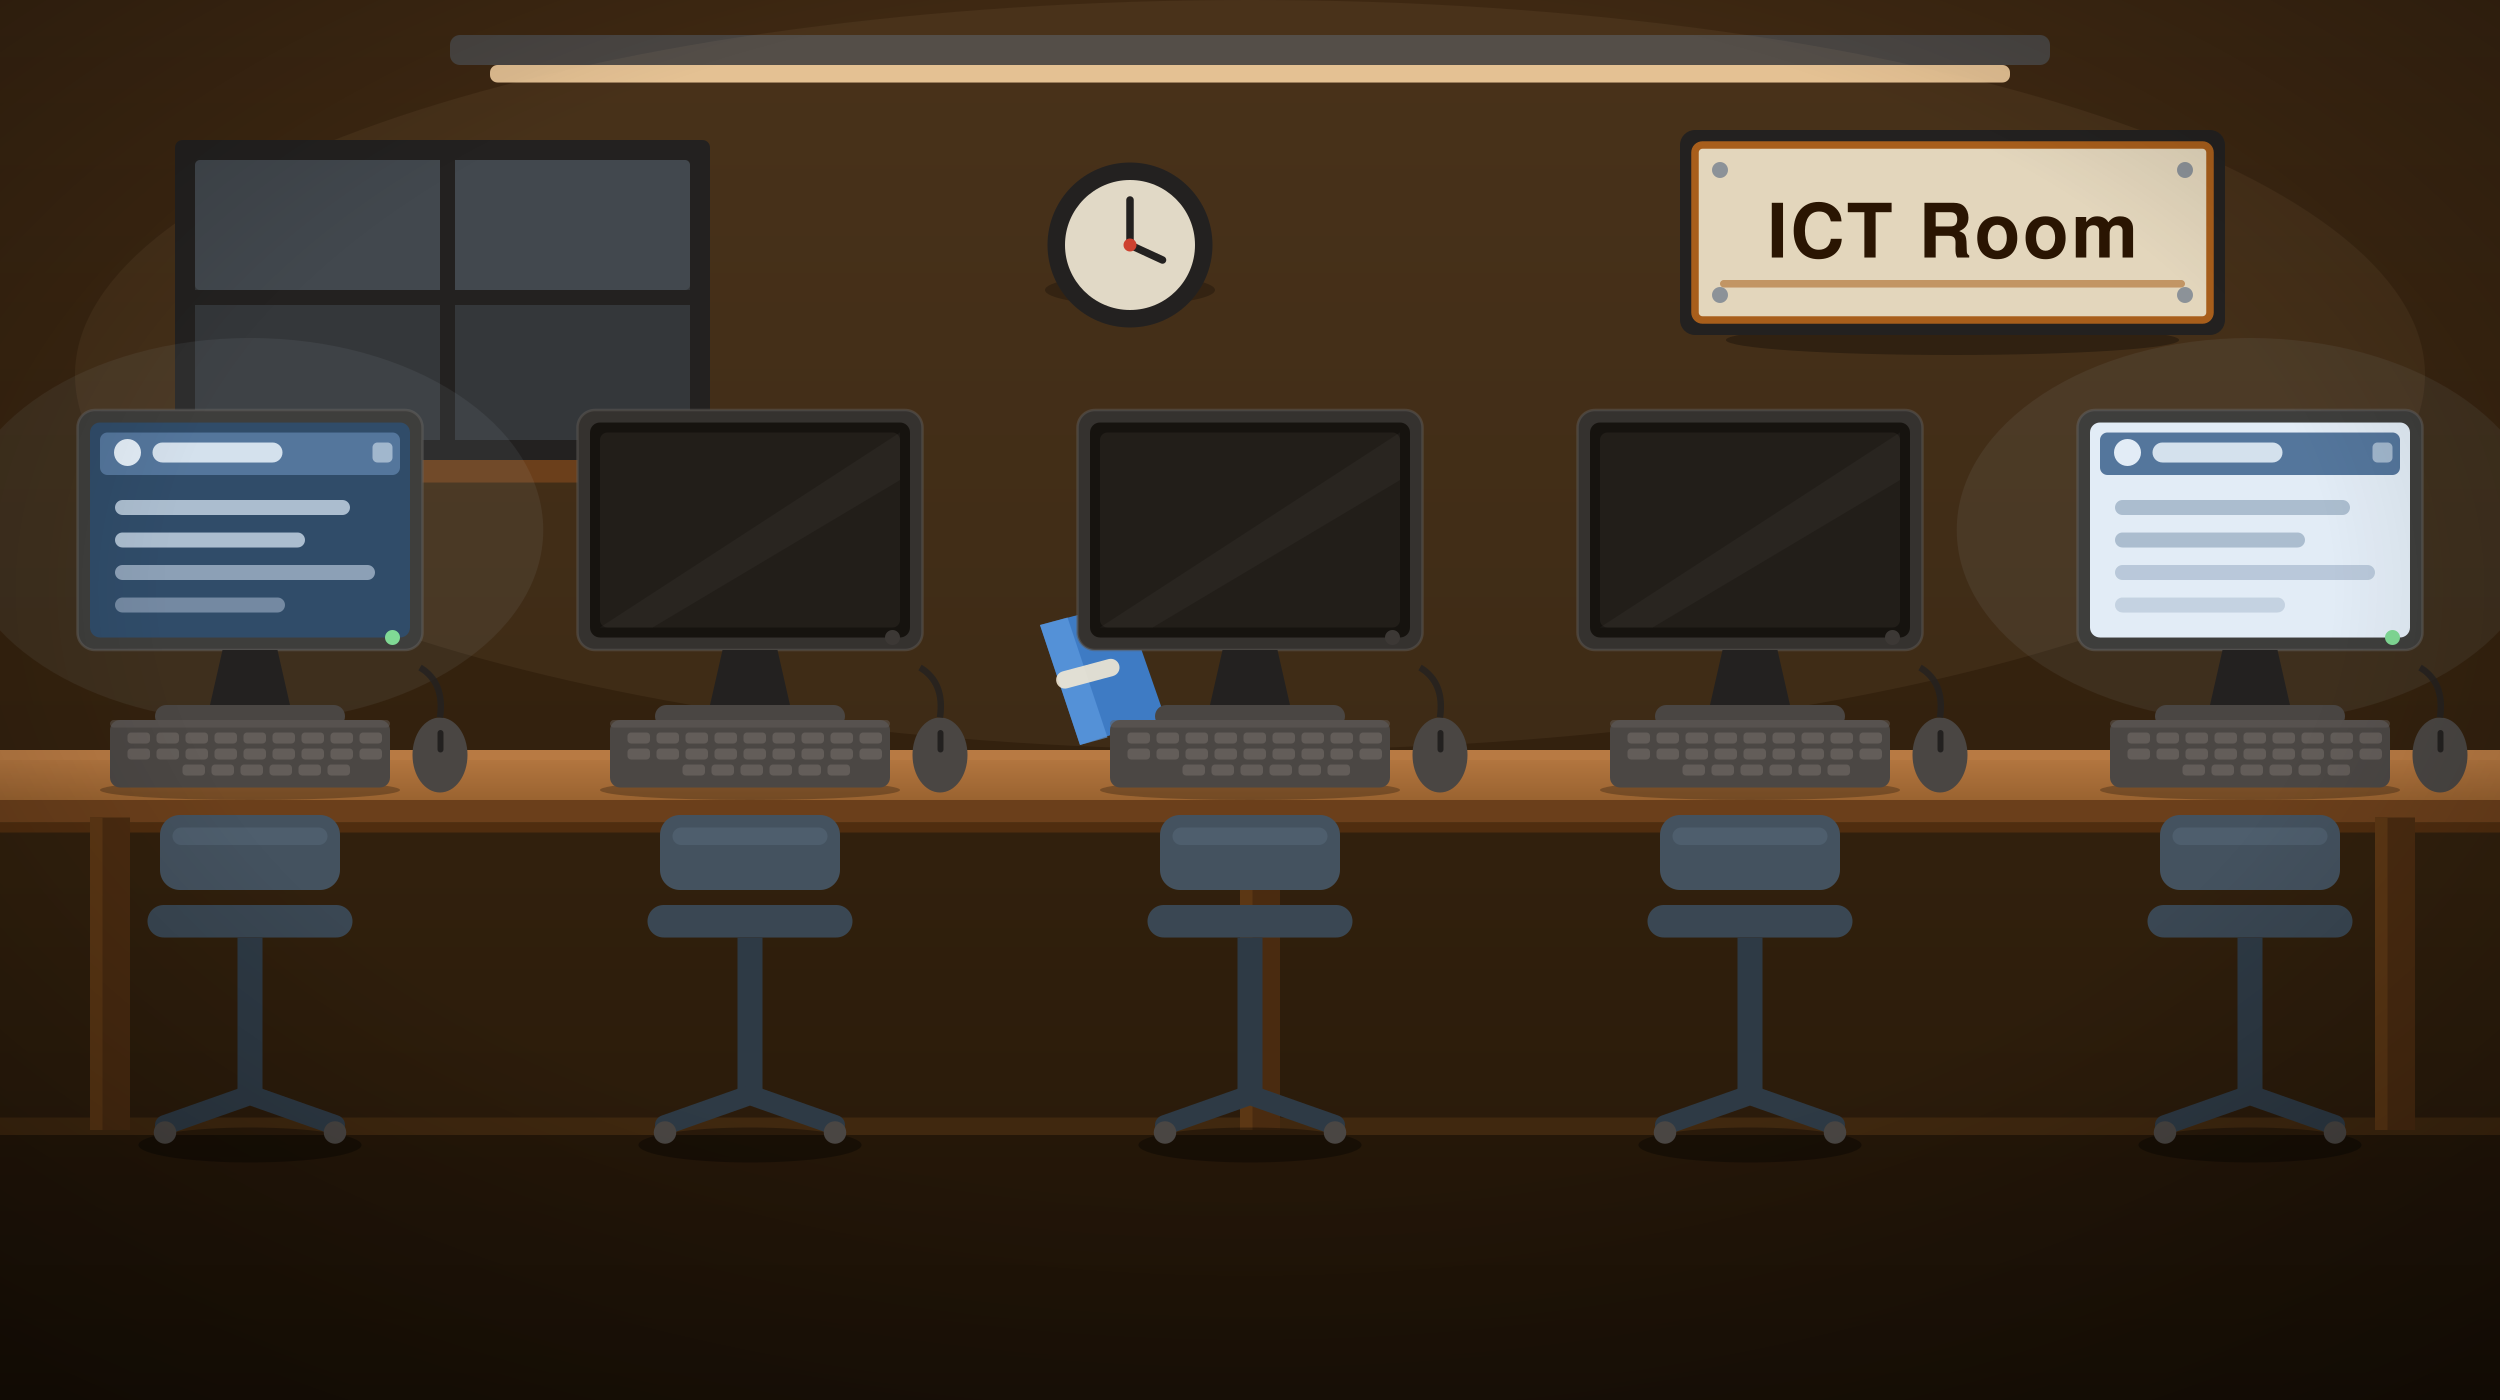
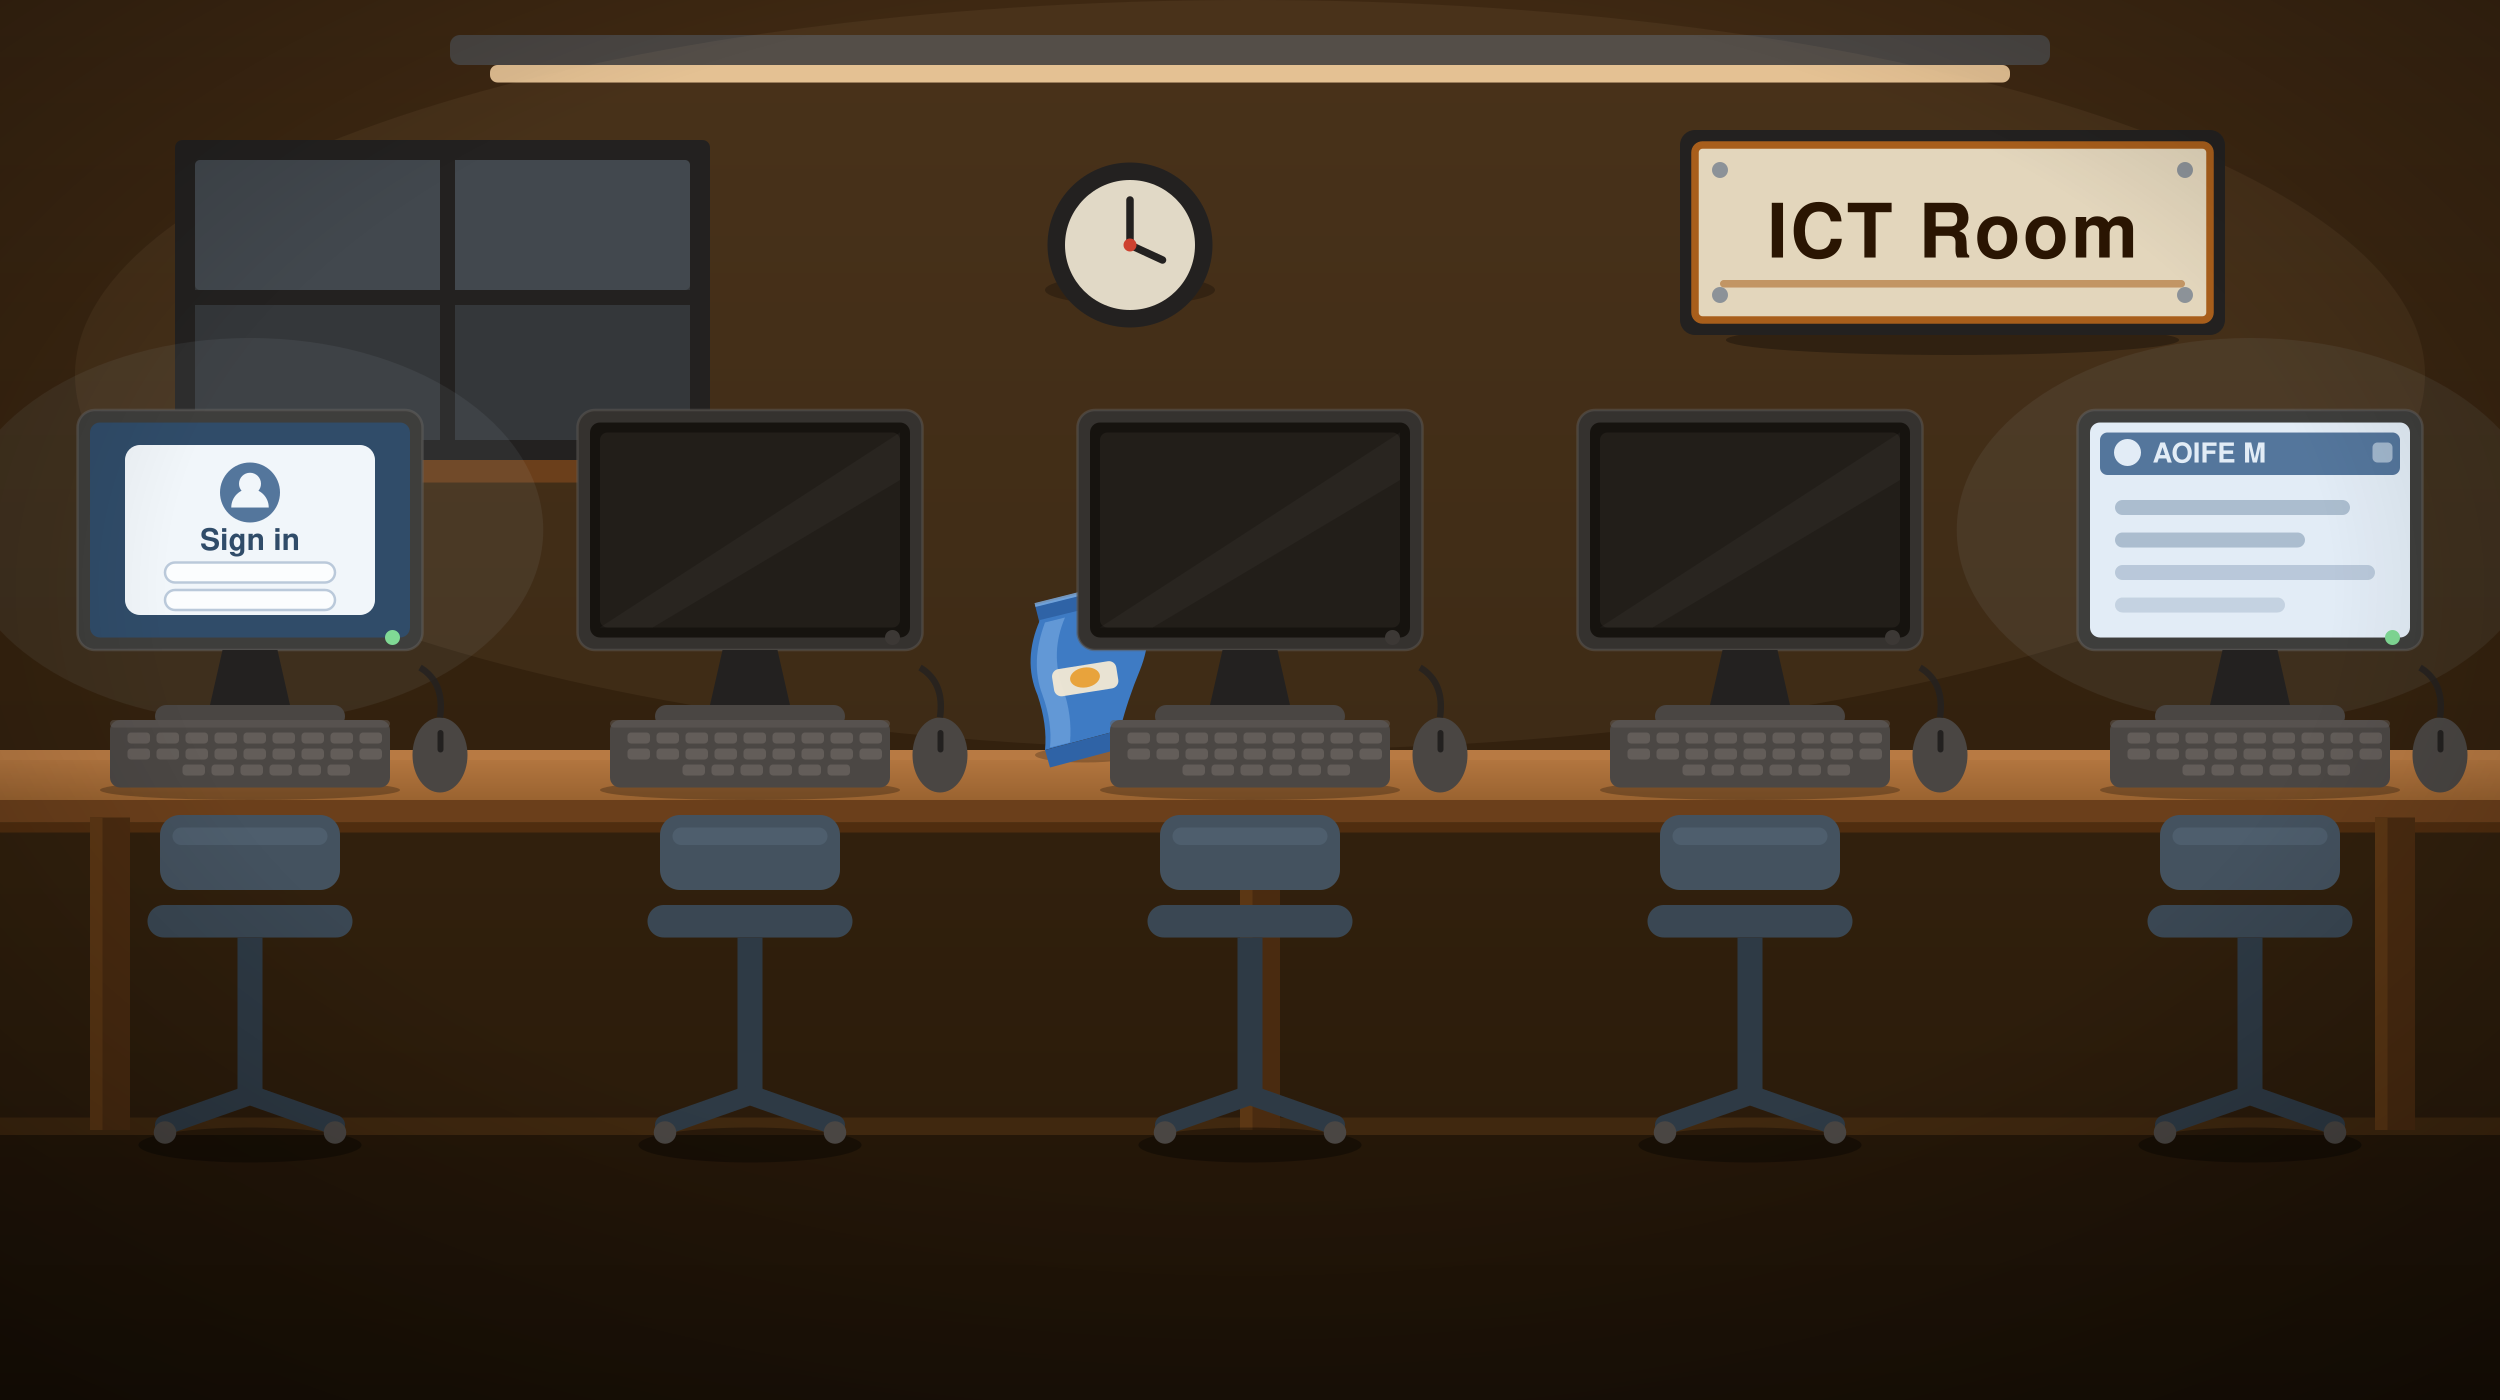
<svg xmlns="http://www.w3.org/2000/svg" viewBox="0 0 1000 560" role="img" aria-label="A school ICT room bench with five computer stations. One station is lit and showing its sign-in box, with nobody’s work on it. One has a crisp packet tucked in behind the monitor. One has a screen still signed in with somebody’s work open. The other two are tidy, with their screens off.">
  <defs>
    <linearGradient id="wallgrad" x1="0" y1="0" x2="0" y2="1">
      <stop offset="0" stop-color="#3E2812" />
      <stop offset="0.62" stop-color="#31200D" />
      <stop offset="1" stop-color="#241608" />
    </linearGradient>
    <linearGradient id="benchgrad" x1="0" y1="0" x2="0" y2="1">
      <stop offset="0" stop-color="#B87A43" />
      <stop offset="1" stop-color="#9A6330" />
    </linearGradient>
    <linearGradient id="floorgrad" x1="0" y1="0" x2="0" y2="1">
      <stop offset="0" stop-color="#251708" />
      <stop offset="1" stop-color="#1C1207" />
    </linearGradient>
    <radialGradient id="vig" cx="0.5" cy="0.42" r="0.78">
      <stop offset="0.55" stop-color="#000" stop-opacity="0" />
      <stop offset="1" stop-color="#000" stop-opacity="0.42" />
    </radialGradient>
  </defs>
  <rect width="1000" height="560" fill="url(#wallgrad)" />
  <rect y="452" width="1000" height="108" fill="url(#floorgrad)" />
  <rect y="447" width="1000" height="7" fill="#40280F" />
  <rect x="180" y="14" width="640" height="12" rx="4" fill="#4A4643" />
  <rect x="196" y="26" width="608" height="7" rx="3" fill="#FFD9A8" opacity="0.85" />
  <ellipse cx="500" cy="150" rx="470" ry="150" fill="#FFD9A8" opacity="0.055" />
  <rect x="70" y="56" width="214" height="128" rx="3" fill="#232120" />
  <rect x="78" y="64" width="198" height="112" rx="2" fill="#5A6B78" opacity="0.30" />
  <rect x="78" y="64" width="198" height="52" rx="2" fill="#8FA6B6" opacity="0.16" />
  <rect x="176" y="64" width="6" height="112" fill="#232120" />
  <rect x="78" y="116" width="198" height="6" fill="#232120" />
  <rect x="62" y="184" width="230" height="9" rx="3" fill="#6B3F1B" />
  <ellipse cx="781" cy="136" rx="90.64" ry="6" fill="#000" opacity="0.3" />
  <rect x="672" y="52" width="218" height="82" rx="6" fill="#232120" />
  <rect x="678" y="58" width="206" height="70" rx="3" fill="#E3D6BC" />
  <rect x="678" y="58" width="206" height="70" rx="3" fill="none" stroke="#A85E1B" stroke-width="3" />
  <rect x="688" y="112" width="186" height="3" rx="1.5" fill="#A85E1B" opacity="0.55" />
  <text x="781" y="103" text-anchor="middle" font-family="Helvetica, Arial, sans-serif" font-size="30" font-weight="700" letter-spacing="1" fill="#2A1502">ICT Room</text>
  <circle cx="688" cy="68" r="3.2" fill="#8C9298" />
  <circle cx="874" cy="68" r="3.2" fill="#8C9298" />
  <circle cx="688" cy="118" r="3.2" fill="#8C9298" />
  <circle cx="874" cy="118" r="3.2" fill="#8C9298" />
  <ellipse cx="452" cy="116" rx="34" ry="6" fill="#000" opacity="0.25" />
  <circle cx="452" cy="98" r="33" fill="#232120" />
  <circle cx="452" cy="98" r="26" fill="#F1E8D4" opacity="0.92" />
  <path d="M452 98 L452 80 M452 98 L465 104" stroke="#232120" stroke-width="3" stroke-linecap="round" />
  <circle cx="452" cy="98" r="2.6" fill="#CE4230" />
  <rect y="300" width="1000" height="20" fill="url(#benchgrad)" />
  <rect y="300" width="1000" height="4" fill="#B87A43" opacity="0.85" />
  <rect y="320" width="1000" height="9" fill="#6B3F1B" />
  <rect y="329" width="1000" height="4" fill="#57310F" opacity="0.8" />
  <rect x="36" y="327" width="16" height="125" fill="#4A2B10" />
  <rect x="36" y="327" width="5" height="125" fill="#5C3714" />
  <rect x="496" y="327" width="16" height="125" fill="#4A2B10" />
  <rect x="496" y="327" width="5" height="125" fill="#5C3714" />
  <rect x="950" y="327" width="16" height="125" fill="#4A2B10" />
  <rect x="950" y="327" width="5" height="125" fill="#5C3714" />
  <g class="stn stn-0">
    <g>
      <ellipse cx="100" cy="458" rx="44.64" ry="7" fill="#000" opacity="0.35" />
      <rect x="64" y="326" width="72" height="30" rx="8" fill="#44525F" />
      <rect x="69" y="331" width="62" height="7" rx="3.5" fill="#566878" opacity="0.55" />
      <rect x="59" y="362" width="82" height="13" rx="6.5" fill="#3A4753" />
      <rect x="95" y="375" width="10" height="63" fill="#2E3A45" />
      <path d="M66 450 L100 438 L134 450" stroke="#2E3A45" stroke-width="8" fill="none" stroke-linecap="round" />
      <circle cx="66" cy="453" r="4.5" fill="#4A4643" />
      <circle cx="134" cy="453" r="4.5" fill="#4A4643" />
    </g>
-     <ellipse cx="100" cy="302" rx="52" ry="5" fill="#000" opacity="0.32" />
-     <rect x="31" y="164" width="138" height="96" rx="7" fill="#35322F" />
-     <rect x="31" y="164" width="138" height="96" rx="7" fill="none" stroke="#5E5955" stroke-width="1" opacity="0.5" />
-     <rect x="36" y="169" width="128" height="86" rx="4" fill="#25415F" />
-     <rect x="40" y="173" width="120" height="17" rx="3" fill="#4C6E96" />
-     <circle cx="51" cy="181" r="5.4" fill="#E4EDF6" />
-     <rect x="61" y="177" width="52" height="8" rx="4" fill="#E4EDF6" opacity="0.9" />
-     <rect x="149" y="177" width="8" height="8" rx="2" fill="#E4EDF6" opacity="0.55" />
-     <rect x="46" y="200" width="94" height="6" rx="3" fill="#A9BACD" />
-     <rect x="46" y="213" width="76" height="6" rx="3" fill="#A9BACD" />
-     <rect x="46" y="226" width="104" height="6" rx="3" fill="#A9BACD" opacity="0.75" />
-     <rect x="46" y="239" width="68" height="6" rx="3" fill="#A9BACD" opacity="0.55" />
-     <circle cx="157" cy="255" r="3" fill="#7BD88F" />
-     <ellipse cx="100" cy="212" rx="117.3" ry="76.8" fill="#C9DAEA" opacity="0.07" />
-     <path d="M89 260 h22 l5 22 h-32 z" fill="#232120" />
-     <rect x="62" y="282" width="76" height="9" rx="4.5" fill="#4A4643" />
+     <g class="prop prop-screen-signin">
+       <ellipse cx="100" cy="302" rx="52" ry="5" fill="#000" opacity="0.32" />
+       <rect x="31" y="164" width="138" height="96" rx="7" fill="#35322F" />
+       <rect x="31" y="164" width="138" height="96" rx="7" fill="none" stroke="#5E5955" stroke-width="1" opacity="0.5" />
+       <rect x="36" y="169" width="128" height="86" rx="4" fill="#25415F" />
+       <rect x="50" y="178" width="100" height="68" rx="6" fill="#F4F7FB" />
+       <circle cx="100" cy="197" r="12" fill="#4C6E96" />
+       <circle cx="100" cy="193.5" r="4.4" fill="#F4F7FB" />
+       <path d="M92.5 203 a7.5 7.5 0 0 1 15 0" fill="#F4F7FB" />
+       <text x="100" y="220" text-anchor="middle" font-family="Helvetica, Arial, sans-serif" font-size="12" font-weight="700" fill="#25415F">Sign in</text>
+       <rect x="66" y="225" width="68" height="8" rx="4" fill="#FFFFFF" stroke="#B9C7D8" stroke-width="1" />
+       <rect x="66" y="236" width="68" height="8" rx="4" fill="#FFFFFF" stroke="#B9C7D8" stroke-width="1" />
+       <circle cx="157" cy="255" r="3" fill="#7BD88F" />
+       <ellipse cx="100" cy="212" rx="117.3" ry="76.8" fill="#C9DAEA" opacity="0.07" />
+       <path d="M89 260 h22 l5 22 h-32 z" fill="#232120" />
+       <rect x="62" y="282" width="76" height="9" rx="4.5" fill="#4A4643" />
+     </g>
    <ellipse cx="100" cy="316" rx="60" ry="4" fill="#000" opacity="0.25" />
    <rect x="44" y="288" width="112" height="27" rx="4" fill="#4B4744" />
    <rect x="44" y="288" width="112" height="3" rx="1.5" fill="#635D59" opacity="0.5" />
    <rect x="51" y="293" width="9" height="4.4" rx="1.4" fill="#635D59" />
    <rect x="62.6" y="293" width="9" height="4.4" rx="1.4" fill="#635D59" />
    <rect x="74.2" y="293" width="9" height="4.4" rx="1.4" fill="#635D59" />
    <rect x="85.8" y="293" width="9" height="4.4" rx="1.4" fill="#635D59" />
    <rect x="97.4" y="293" width="9" height="4.4" rx="1.4" fill="#635D59" />
    <rect x="109" y="293" width="9" height="4.4" rx="1.4" fill="#635D59" />
    <rect x="120.6" y="293" width="9" height="4.4" rx="1.4" fill="#635D59" />
    <rect x="132.2" y="293" width="9" height="4.4" rx="1.4" fill="#635D59" />
    <rect x="143.8" y="293" width="9" height="4.4" rx="1.4" fill="#635D59" />
    <rect x="51" y="299.4" width="9" height="4.4" rx="1.4" fill="#635D59" />
    <rect x="62.6" y="299.4" width="9" height="4.4" rx="1.4" fill="#635D59" />
    <rect x="74.2" y="299.4" width="9" height="4.4" rx="1.4" fill="#635D59" />
    <rect x="85.8" y="299.4" width="9" height="4.4" rx="1.4" fill="#635D59" />
    <rect x="97.4" y="299.4" width="9" height="4.4" rx="1.4" fill="#635D59" />
    <rect x="109" y="299.4" width="9" height="4.4" rx="1.4" fill="#635D59" />
    <rect x="120.6" y="299.4" width="9" height="4.4" rx="1.4" fill="#635D59" />
    <rect x="132.2" y="299.4" width="9" height="4.4" rx="1.4" fill="#635D59" />
    <rect x="143.8" y="299.4" width="9" height="4.4" rx="1.4" fill="#635D59" />
    <rect x="73" y="305.8" width="9" height="4.4" rx="1.4" fill="#635D59" />
    <rect x="84.6" y="305.8" width="9" height="4.4" rx="1.4" fill="#635D59" />
    <rect x="96.2" y="305.8" width="9" height="4.4" rx="1.4" fill="#635D59" />
    <rect x="107.8" y="305.8" width="9" height="4.4" rx="1.4" fill="#635D59" />
    <rect x="119.4" y="305.8" width="9" height="4.4" rx="1.4" fill="#635D59" />
    <rect x="131" y="305.8" width="9" height="4.4" rx="1.4" fill="#635D59" />
    <ellipse cx="176" cy="302" rx="11" ry="15" fill="#4A4643" />
    <rect x="175" y="292" width="2.4" height="9" rx="1.2" fill="#232120" />
    <path d="M176 287 q2 -14 -8 -20" stroke="#232120" stroke-width="2.6" fill="none" opacity="0.8" />
  </g>
  <g class="stn stn-1">
    <g>
      <ellipse cx="300" cy="458" rx="44.64" ry="7" fill="#000" opacity="0.35" />
      <rect x="264" y="326" width="72" height="30" rx="8" fill="#44525F" />
      <rect x="269" y="331" width="62" height="7" rx="3.5" fill="#566878" opacity="0.55" />
      <rect x="259" y="362" width="82" height="13" rx="6.5" fill="#3A4753" />
      <rect x="295" y="375" width="10" height="63" fill="#2E3A45" />
      <path d="M266 450 L300 438 L334 450" stroke="#2E3A45" stroke-width="8" fill="none" stroke-linecap="round" />
      <circle cx="266" cy="453" r="4.5" fill="#4A4643" />
      <circle cx="334" cy="453" r="4.5" fill="#4A4643" />
    </g>
-     <ellipse cx="300" cy="302" rx="52" ry="5" fill="#000" opacity="0.32" />
-     <rect x="231" y="164" width="138" height="96" rx="7" fill="#35322F" />
-     <rect x="231" y="164" width="138" height="96" rx="7" fill="none" stroke="#5E5955" stroke-width="1" opacity="0.5" />
-     <rect x="236" y="169" width="128" height="86" rx="4" fill="#16130F" />
-     <rect x="240" y="173" width="120" height="78" rx="3" fill="#221E19" />
-     <path d="M240 251 L360 173 L360 192 L261 251 Z" fill="#FFFFFF" opacity="0.035" />
-     <circle cx="357" cy="255" r="3" fill="#3C3835" />
-     <path d="M289 260 h22 l5 22 h-32 z" fill="#232120" />
-     <rect x="262" y="282" width="76" height="9" rx="4.5" fill="#4A4643" />
+     <g class="prop prop-screen-off">
+       <ellipse cx="300" cy="302" rx="52" ry="5" fill="#000" opacity="0.32" />
+       <rect x="231" y="164" width="138" height="96" rx="7" fill="#35322F" />
+       <rect x="231" y="164" width="138" height="96" rx="7" fill="none" stroke="#5E5955" stroke-width="1" opacity="0.5" />
+       <rect x="236" y="169" width="128" height="86" rx="4" fill="#16130F" />
+       <rect x="240" y="173" width="120" height="78" rx="3" fill="#221E19" />
+       <path d="M240 251 L360 173 L360 192 L261 251 Z" fill="#FFFFFF" opacity="0.035" />
+       <circle cx="357" cy="255" r="3" fill="#3C3835" />
+       <path d="M289 260 h22 l5 22 h-32 z" fill="#232120" />
+       <rect x="262" y="282" width="76" height="9" rx="4.5" fill="#4A4643" />
+     </g>
    <ellipse cx="300" cy="316" rx="60" ry="4" fill="#000" opacity="0.25" />
    <rect x="244" y="288" width="112" height="27" rx="4" fill="#4B4744" />
    <rect x="244" y="288" width="112" height="3" rx="1.5" fill="#635D59" opacity="0.5" />
    <rect x="251" y="293" width="9" height="4.4" rx="1.4" fill="#635D59" />
    <rect x="262.6" y="293" width="9" height="4.4" rx="1.4" fill="#635D59" />
    <rect x="274.2" y="293" width="9" height="4.4" rx="1.4" fill="#635D59" />
    <rect x="285.8" y="293" width="9" height="4.4" rx="1.4" fill="#635D59" />
    <rect x="297.4" y="293" width="9" height="4.4" rx="1.4" fill="#635D59" />
    <rect x="309" y="293" width="9" height="4.4" rx="1.4" fill="#635D59" />
    <rect x="320.6" y="293" width="9" height="4.4" rx="1.4" fill="#635D59" />
    <rect x="332.2" y="293" width="9" height="4.4" rx="1.4" fill="#635D59" />
    <rect x="343.8" y="293" width="9" height="4.4" rx="1.4" fill="#635D59" />
    <rect x="251" y="299.4" width="9" height="4.4" rx="1.4" fill="#635D59" />
    <rect x="262.6" y="299.4" width="9" height="4.4" rx="1.4" fill="#635D59" />
    <rect x="274.2" y="299.4" width="9" height="4.4" rx="1.4" fill="#635D59" />
    <rect x="285.8" y="299.4" width="9" height="4.4" rx="1.4" fill="#635D59" />
    <rect x="297.4" y="299.4" width="9" height="4.4" rx="1.4" fill="#635D59" />
    <rect x="309" y="299.4" width="9" height="4.4" rx="1.4" fill="#635D59" />
    <rect x="320.6" y="299.4" width="9" height="4.4" rx="1.4" fill="#635D59" />
    <rect x="332.2" y="299.4" width="9" height="4.4" rx="1.4" fill="#635D59" />
    <rect x="343.8" y="299.4" width="9" height="4.4" rx="1.4" fill="#635D59" />
    <rect x="273" y="305.8" width="9" height="4.4" rx="1.4" fill="#635D59" />
    <rect x="284.6" y="305.8" width="9" height="4.4" rx="1.4" fill="#635D59" />
    <rect x="296.2" y="305.8" width="9" height="4.4" rx="1.4" fill="#635D59" />
    <rect x="307.8" y="305.8" width="9" height="4.4" rx="1.4" fill="#635D59" />
    <rect x="319.4" y="305.8" width="9" height="4.4" rx="1.4" fill="#635D59" />
    <rect x="331" y="305.8" width="9" height="4.4" rx="1.4" fill="#635D59" />
    <ellipse cx="376" cy="302" rx="11" ry="15" fill="#4A4643" />
    <rect x="375" y="292" width="2.4" height="9" rx="1.2" fill="#232120" />
    <path d="M376 287 q2 -14 -8 -20" stroke="#232120" stroke-width="2.6" fill="none" opacity="0.8" />
  </g>
  <g class="stn stn-2">
    <g>
      <ellipse cx="500" cy="458" rx="44.64" ry="7" fill="#000" opacity="0.35" />
      <rect x="464" y="326" width="72" height="30" rx="8" fill="#44525F" />
      <rect x="469" y="331" width="62" height="7" rx="3.5" fill="#566878" opacity="0.55" />
      <rect x="459" y="362" width="82" height="13" rx="6.5" fill="#3A4753" />
      <rect x="495" y="375" width="10" height="63" fill="#2E3A45" />
      <path d="M466 450 L500 438 L534 450" stroke="#2E3A45" stroke-width="8" fill="none" stroke-linecap="round" />
      <circle cx="466" cy="453" r="4.5" fill="#4A4643" />
      <circle cx="534" cy="453" r="4.5" fill="#4A4643" />
    </g>
-     <path d="M416 250 l34 -9 l16 46 l-34 11 z" fill="#3E7BC4" />
-     <path d="M416 250 l11 -3 l16 48 l-11 3 z" fill="#5E9AE0" opacity="0.7" />
-     <path d="M449 240 l9 -7 l5 12 z" fill="#3E7BC4" />
-     <rect x="422" y="266" width="26" height="7" rx="3.5" transform="rotate(-15 435 269)" fill="#F1E8D4" opacity="0.9" />
-     <ellipse cx="500" cy="302" rx="52" ry="5" fill="#000" opacity="0.32" />
-     <rect x="431" y="164" width="138" height="96" rx="7" fill="#35322F" />
-     <rect x="431" y="164" width="138" height="96" rx="7" fill="none" stroke="#5E5955" stroke-width="1" opacity="0.5" />
-     <rect x="436" y="169" width="128" height="86" rx="4" fill="#16130F" />
-     <rect x="440" y="173" width="120" height="78" rx="3" fill="#221E19" />
-     <path d="M440 251 L560 173 L560 192 L461 251 Z" fill="#FFFFFF" opacity="0.035" />
-     <circle cx="557" cy="255" r="3" fill="#3C3835" />
-     <path d="M489 260 h22 l5 22 h-32 z" fill="#232120" />
-     <rect x="462" y="282" width="76" height="9" rx="4.5" fill="#4A4643" />
+     <g class="prop prop-crisps">
+       <ellipse cx="434" cy="302" rx="20" ry="3" fill="#000" opacity="0.22" />
+       <path d="M414 242 l40 -10 l2 8 l-40 10 z" fill="#2F63A6" />
+       <path d="M414 242 l40 -10" stroke="#7FB0E6" stroke-width="1.6" fill="none" opacity="0.8" />
+       <path d="M416 248        q-7 16 -1 30 q4 12 3 22 l30 -8 q3 -12 8 -24 q6 -15 1 -30 z" fill="#3E7BC4" />
+       <path d="M418 249 q-6 16 -1 29 q4 11 3 21 l8 -2 q1 -11 -3 -22 q-5 -14 1 -28 z" fill="#7FB0E6" opacity="0.55" />
+       <path d="M418 300 l30 -8 l2 7 l-30 8 z" fill="#2F63A6" />
+       <rect x="421" y="266" width="26" height="11" rx="3" transform="rotate(-9 434 271)" fill="#F1E8D4" opacity="0.95" />
+       <ellipse cx="434" cy="271" rx="6" ry="4" transform="rotate(-9 434 271)" fill="#E8A33C" />
+     </g>
+     <g class="prop prop-screen-off">
+       <ellipse cx="500" cy="302" rx="52" ry="5" fill="#000" opacity="0.32" />
+       <rect x="431" y="164" width="138" height="96" rx="7" fill="#35322F" />
+       <rect x="431" y="164" width="138" height="96" rx="7" fill="none" stroke="#5E5955" stroke-width="1" opacity="0.5" />
+       <rect x="436" y="169" width="128" height="86" rx="4" fill="#16130F" />
+       <rect x="440" y="173" width="120" height="78" rx="3" fill="#221E19" />
+       <path d="M440 251 L560 173 L560 192 L461 251 Z" fill="#FFFFFF" opacity="0.035" />
+       <circle cx="557" cy="255" r="3" fill="#3C3835" />
+       <path d="M489 260 h22 l5 22 h-32 z" fill="#232120" />
+       <rect x="462" y="282" width="76" height="9" rx="4.5" fill="#4A4643" />
+     </g>
    <ellipse cx="500" cy="316" rx="60" ry="4" fill="#000" opacity="0.25" />
    <rect x="444" y="288" width="112" height="27" rx="4" fill="#4B4744" />
    <rect x="444" y="288" width="112" height="3" rx="1.5" fill="#635D59" opacity="0.5" />
    <rect x="451" y="293" width="9" height="4.4" rx="1.4" fill="#635D59" />
    <rect x="462.6" y="293" width="9" height="4.4" rx="1.4" fill="#635D59" />
    <rect x="474.2" y="293" width="9" height="4.4" rx="1.4" fill="#635D59" />
    <rect x="485.8" y="293" width="9" height="4.4" rx="1.4" fill="#635D59" />
    <rect x="497.4" y="293" width="9" height="4.4" rx="1.4" fill="#635D59" />
    <rect x="509" y="293" width="9" height="4.4" rx="1.4" fill="#635D59" />
    <rect x="520.6" y="293" width="9" height="4.4" rx="1.4" fill="#635D59" />
    <rect x="532.2" y="293" width="9" height="4.4" rx="1.4" fill="#635D59" />
    <rect x="543.8" y="293" width="9" height="4.4" rx="1.4" fill="#635D59" />
    <rect x="451" y="299.4" width="9" height="4.4" rx="1.4" fill="#635D59" />
    <rect x="462.6" y="299.4" width="9" height="4.4" rx="1.4" fill="#635D59" />
    <rect x="474.2" y="299.4" width="9" height="4.4" rx="1.4" fill="#635D59" />
    <rect x="485.8" y="299.4" width="9" height="4.4" rx="1.4" fill="#635D59" />
    <rect x="497.4" y="299.4" width="9" height="4.4" rx="1.4" fill="#635D59" />
    <rect x="509" y="299.4" width="9" height="4.4" rx="1.4" fill="#635D59" />
    <rect x="520.6" y="299.4" width="9" height="4.4" rx="1.4" fill="#635D59" />
    <rect x="532.2" y="299.4" width="9" height="4.4" rx="1.4" fill="#635D59" />
    <rect x="543.8" y="299.4" width="9" height="4.4" rx="1.4" fill="#635D59" />
    <rect x="473" y="305.8" width="9" height="4.4" rx="1.4" fill="#635D59" />
    <rect x="484.6" y="305.8" width="9" height="4.4" rx="1.4" fill="#635D59" />
    <rect x="496.2" y="305.8" width="9" height="4.4" rx="1.4" fill="#635D59" />
    <rect x="507.8" y="305.8" width="9" height="4.4" rx="1.4" fill="#635D59" />
    <rect x="519.4" y="305.8" width="9" height="4.4" rx="1.4" fill="#635D59" />
    <rect x="531" y="305.8" width="9" height="4.4" rx="1.4" fill="#635D59" />
    <ellipse cx="576" cy="302" rx="11" ry="15" fill="#4A4643" />
    <rect x="575" y="292" width="2.4" height="9" rx="1.2" fill="#232120" />
    <path d="M576 287 q2 -14 -8 -20" stroke="#232120" stroke-width="2.6" fill="none" opacity="0.8" />
  </g>
  <g class="stn stn-3">
    <g>
      <ellipse cx="700" cy="458" rx="44.64" ry="7" fill="#000" opacity="0.35" />
      <rect x="664" y="326" width="72" height="30" rx="8" fill="#44525F" />
      <rect x="669" y="331" width="62" height="7" rx="3.5" fill="#566878" opacity="0.55" />
      <rect x="659" y="362" width="82" height="13" rx="6.5" fill="#3A4753" />
      <rect x="695" y="375" width="10" height="63" fill="#2E3A45" />
      <path d="M666 450 L700 438 L734 450" stroke="#2E3A45" stroke-width="8" fill="none" stroke-linecap="round" />
      <circle cx="666" cy="453" r="4.5" fill="#4A4643" />
      <circle cx="734" cy="453" r="4.5" fill="#4A4643" />
    </g>
-     <ellipse cx="700" cy="302" rx="52" ry="5" fill="#000" opacity="0.32" />
-     <rect x="631" y="164" width="138" height="96" rx="7" fill="#35322F" />
-     <rect x="631" y="164" width="138" height="96" rx="7" fill="none" stroke="#5E5955" stroke-width="1" opacity="0.5" />
-     <rect x="636" y="169" width="128" height="86" rx="4" fill="#16130F" />
-     <rect x="640" y="173" width="120" height="78" rx="3" fill="#221E19" />
-     <path d="M640 251 L760 173 L760 192 L661 251 Z" fill="#FFFFFF" opacity="0.035" />
-     <circle cx="757" cy="255" r="3" fill="#3C3835" />
-     <path d="M689 260 h22 l5 22 h-32 z" fill="#232120" />
-     <rect x="662" y="282" width="76" height="9" rx="4.5" fill="#4A4643" />
+     <g class="prop prop-screen-off">
+       <ellipse cx="700" cy="302" rx="52" ry="5" fill="#000" opacity="0.32" />
+       <rect x="631" y="164" width="138" height="96" rx="7" fill="#35322F" />
+       <rect x="631" y="164" width="138" height="96" rx="7" fill="none" stroke="#5E5955" stroke-width="1" opacity="0.5" />
+       <rect x="636" y="169" width="128" height="86" rx="4" fill="#16130F" />
+       <rect x="640" y="173" width="120" height="78" rx="3" fill="#221E19" />
+       <path d="M640 251 L760 173 L760 192 L661 251 Z" fill="#FFFFFF" opacity="0.035" />
+       <circle cx="757" cy="255" r="3" fill="#3C3835" />
+       <path d="M689 260 h22 l5 22 h-32 z" fill="#232120" />
+       <rect x="662" y="282" width="76" height="9" rx="4.5" fill="#4A4643" />
+     </g>
    <ellipse cx="700" cy="316" rx="60" ry="4" fill="#000" opacity="0.25" />
    <rect x="644" y="288" width="112" height="27" rx="4" fill="#4B4744" />
    <rect x="644" y="288" width="112" height="3" rx="1.5" fill="#635D59" opacity="0.5" />
    <rect x="651" y="293" width="9" height="4.4" rx="1.4" fill="#635D59" />
    <rect x="662.6" y="293" width="9" height="4.4" rx="1.4" fill="#635D59" />
    <rect x="674.2" y="293" width="9" height="4.4" rx="1.4" fill="#635D59" />
    <rect x="685.8" y="293" width="9" height="4.4" rx="1.4" fill="#635D59" />
    <rect x="697.4" y="293" width="9" height="4.4" rx="1.4" fill="#635D59" />
    <rect x="709" y="293" width="9" height="4.4" rx="1.4" fill="#635D59" />
    <rect x="720.6" y="293" width="9" height="4.4" rx="1.4" fill="#635D59" />
    <rect x="732.2" y="293" width="9" height="4.4" rx="1.4" fill="#635D59" />
    <rect x="743.8" y="293" width="9" height="4.4" rx="1.4" fill="#635D59" />
    <rect x="651" y="299.4" width="9" height="4.4" rx="1.4" fill="#635D59" />
    <rect x="662.6" y="299.4" width="9" height="4.4" rx="1.4" fill="#635D59" />
    <rect x="674.2" y="299.4" width="9" height="4.4" rx="1.4" fill="#635D59" />
    <rect x="685.8" y="299.4" width="9" height="4.4" rx="1.4" fill="#635D59" />
    <rect x="697.4" y="299.4" width="9" height="4.4" rx="1.4" fill="#635D59" />
    <rect x="709" y="299.4" width="9" height="4.4" rx="1.4" fill="#635D59" />
    <rect x="720.6" y="299.4" width="9" height="4.4" rx="1.4" fill="#635D59" />
    <rect x="732.2" y="299.4" width="9" height="4.4" rx="1.4" fill="#635D59" />
    <rect x="743.8" y="299.4" width="9" height="4.4" rx="1.4" fill="#635D59" />
    <rect x="673" y="305.8" width="9" height="4.4" rx="1.4" fill="#635D59" />
    <rect x="684.6" y="305.8" width="9" height="4.4" rx="1.4" fill="#635D59" />
    <rect x="696.2" y="305.8" width="9" height="4.4" rx="1.4" fill="#635D59" />
    <rect x="707.8" y="305.8" width="9" height="4.4" rx="1.4" fill="#635D59" />
    <rect x="719.4" y="305.8" width="9" height="4.4" rx="1.4" fill="#635D59" />
    <rect x="731" y="305.8" width="9" height="4.4" rx="1.4" fill="#635D59" />
    <ellipse cx="776" cy="302" rx="11" ry="15" fill="#4A4643" />
    <rect x="775" y="292" width="2.4" height="9" rx="1.2" fill="#232120" />
    <path d="M776 287 q2 -14 -8 -20" stroke="#232120" stroke-width="2.6" fill="none" opacity="0.8" />
  </g>
  <g class="stn stn-4">
    <g>
      <ellipse cx="900" cy="458" rx="44.64" ry="7" fill="#000" opacity="0.35" />
      <rect x="864" y="326" width="72" height="30" rx="8" fill="#44525F" />
      <rect x="869" y="331" width="62" height="7" rx="3.5" fill="#566878" opacity="0.55" />
      <rect x="859" y="362" width="82" height="13" rx="6.5" fill="#3A4753" />
      <rect x="895" y="375" width="10" height="63" fill="#2E3A45" />
      <path d="M866 450 L900 438 L934 450" stroke="#2E3A45" stroke-width="8" fill="none" stroke-linecap="round" />
      <circle cx="866" cy="453" r="4.5" fill="#4A4643" />
      <circle cx="934" cy="453" r="4.5" fill="#4A4643" />
    </g>
-     <ellipse cx="900" cy="302" rx="52" ry="5" fill="#000" opacity="0.32" />
-     <rect x="831" y="164" width="138" height="96" rx="7" fill="#35322F" />
-     <rect x="831" y="164" width="138" height="96" rx="7" fill="none" stroke="#5E5955" stroke-width="1" opacity="0.5" />
-     <rect x="836" y="169" width="128" height="86" rx="4" fill="#E4EDF6" />
-     <rect x="840" y="173" width="120" height="17" rx="3" fill="#4C6E96" />
-     <circle cx="851" cy="181" r="5.4" fill="#E4EDF6" />
-     <rect x="861" y="177" width="52" height="8" rx="4" fill="#E4EDF6" opacity="0.9" />
-     <rect x="949" y="177" width="8" height="8" rx="2" fill="#E4EDF6" opacity="0.55" />
-     <rect x="846" y="200" width="94" height="6" rx="3" fill="#A9BACD" />
-     <rect x="846" y="213" width="76" height="6" rx="3" fill="#A9BACD" />
-     <rect x="846" y="226" width="104" height="6" rx="3" fill="#A9BACD" opacity="0.75" />
-     <rect x="846" y="239" width="68" height="6" rx="3" fill="#A9BACD" opacity="0.55" />
-     <circle cx="957" cy="255" r="3" fill="#7BD88F" />
-     <ellipse cx="900" cy="212" rx="117.3" ry="76.8" fill="#C9DAEA" opacity="0.07" />
-     <path d="M889 260 h22 l5 22 h-32 z" fill="#232120" />
-     <rect x="862" y="282" width="76" height="9" rx="4.5" fill="#4A4643" />
+     <g class="prop prop-screen-signedin">
+       <ellipse cx="900" cy="302" rx="52" ry="5" fill="#000" opacity="0.32" />
+       <rect x="831" y="164" width="138" height="96" rx="7" fill="#35322F" />
+       <rect x="831" y="164" width="138" height="96" rx="7" fill="none" stroke="#5E5955" stroke-width="1" opacity="0.5" />
+       <rect x="836" y="169" width="128" height="86" rx="4" fill="#E4EDF6" />
+       <rect x="840" y="173" width="120" height="17" rx="3" fill="#4C6E96" />
+       <circle cx="851" cy="181" r="5.4" fill="#E4EDF6" />
+       <text x="861" y="185" font-family="Helvetica, Arial, sans-serif" font-size="11" font-weight="700" fill="#E4EDF6">AOIFE M</text>
+       <rect x="949" y="177" width="8" height="8" rx="2" fill="#E4EDF6" opacity="0.55" />
+       <rect x="846" y="200" width="94" height="6" rx="3" fill="#A9BACD" />
+       <rect x="846" y="213" width="76" height="6" rx="3" fill="#A9BACD" />
+       <rect x="846" y="226" width="104" height="6" rx="3" fill="#A9BACD" opacity="0.75" />
+       <rect x="846" y="239" width="68" height="6" rx="3" fill="#A9BACD" opacity="0.55" />
+       <circle cx="957" cy="255" r="3" fill="#7BD88F" />
+       <ellipse cx="900" cy="212" rx="117.3" ry="76.8" fill="#C9DAEA" opacity="0.07" />
+       <path d="M889 260 h22 l5 22 h-32 z" fill="#232120" />
+       <rect x="862" y="282" width="76" height="9" rx="4.5" fill="#4A4643" />
+     </g>
    <ellipse cx="900" cy="316" rx="60" ry="4" fill="#000" opacity="0.25" />
    <rect x="844" y="288" width="112" height="27" rx="4" fill="#4B4744" />
    <rect x="844" y="288" width="112" height="3" rx="1.5" fill="#635D59" opacity="0.5" />
    <rect x="851" y="293" width="9" height="4.4" rx="1.4" fill="#635D59" />
    <rect x="862.6" y="293" width="9" height="4.4" rx="1.4" fill="#635D59" />
    <rect x="874.2" y="293" width="9" height="4.4" rx="1.4" fill="#635D59" />
    <rect x="885.8" y="293" width="9" height="4.4" rx="1.4" fill="#635D59" />
    <rect x="897.4" y="293" width="9" height="4.4" rx="1.4" fill="#635D59" />
    <rect x="909" y="293" width="9" height="4.4" rx="1.4" fill="#635D59" />
    <rect x="920.6" y="293" width="9" height="4.4" rx="1.4" fill="#635D59" />
    <rect x="932.2" y="293" width="9" height="4.4" rx="1.4" fill="#635D59" />
    <rect x="943.8" y="293" width="9" height="4.4" rx="1.4" fill="#635D59" />
    <rect x="851" y="299.4" width="9" height="4.4" rx="1.4" fill="#635D59" />
    <rect x="862.6" y="299.4" width="9" height="4.4" rx="1.4" fill="#635D59" />
    <rect x="874.2" y="299.4" width="9" height="4.4" rx="1.4" fill="#635D59" />
    <rect x="885.8" y="299.4" width="9" height="4.4" rx="1.4" fill="#635D59" />
    <rect x="897.4" y="299.4" width="9" height="4.4" rx="1.4" fill="#635D59" />
    <rect x="909" y="299.4" width="9" height="4.4" rx="1.4" fill="#635D59" />
    <rect x="920.6" y="299.4" width="9" height="4.4" rx="1.4" fill="#635D59" />
    <rect x="932.2" y="299.4" width="9" height="4.4" rx="1.4" fill="#635D59" />
    <rect x="943.8" y="299.4" width="9" height="4.4" rx="1.4" fill="#635D59" />
    <rect x="873" y="305.8" width="9" height="4.4" rx="1.4" fill="#635D59" />
    <rect x="884.6" y="305.8" width="9" height="4.4" rx="1.4" fill="#635D59" />
    <rect x="896.2" y="305.8" width="9" height="4.4" rx="1.4" fill="#635D59" />
    <rect x="907.8" y="305.8" width="9" height="4.4" rx="1.4" fill="#635D59" />
    <rect x="919.4" y="305.8" width="9" height="4.4" rx="1.4" fill="#635D59" />
    <rect x="931" y="305.8" width="9" height="4.4" rx="1.4" fill="#635D59" />
    <ellipse cx="976" cy="302" rx="11" ry="15" fill="#4A4643" />
    <rect x="975" y="292" width="2.4" height="9" rx="1.2" fill="#232120" />
    <path d="M976 287 q2 -14 -8 -20" stroke="#232120" stroke-width="2.6" fill="none" opacity="0.8" />
  </g>
  <rect width="1000" height="560" fill="url(#vig)" pointer-events="none" />
</svg>
